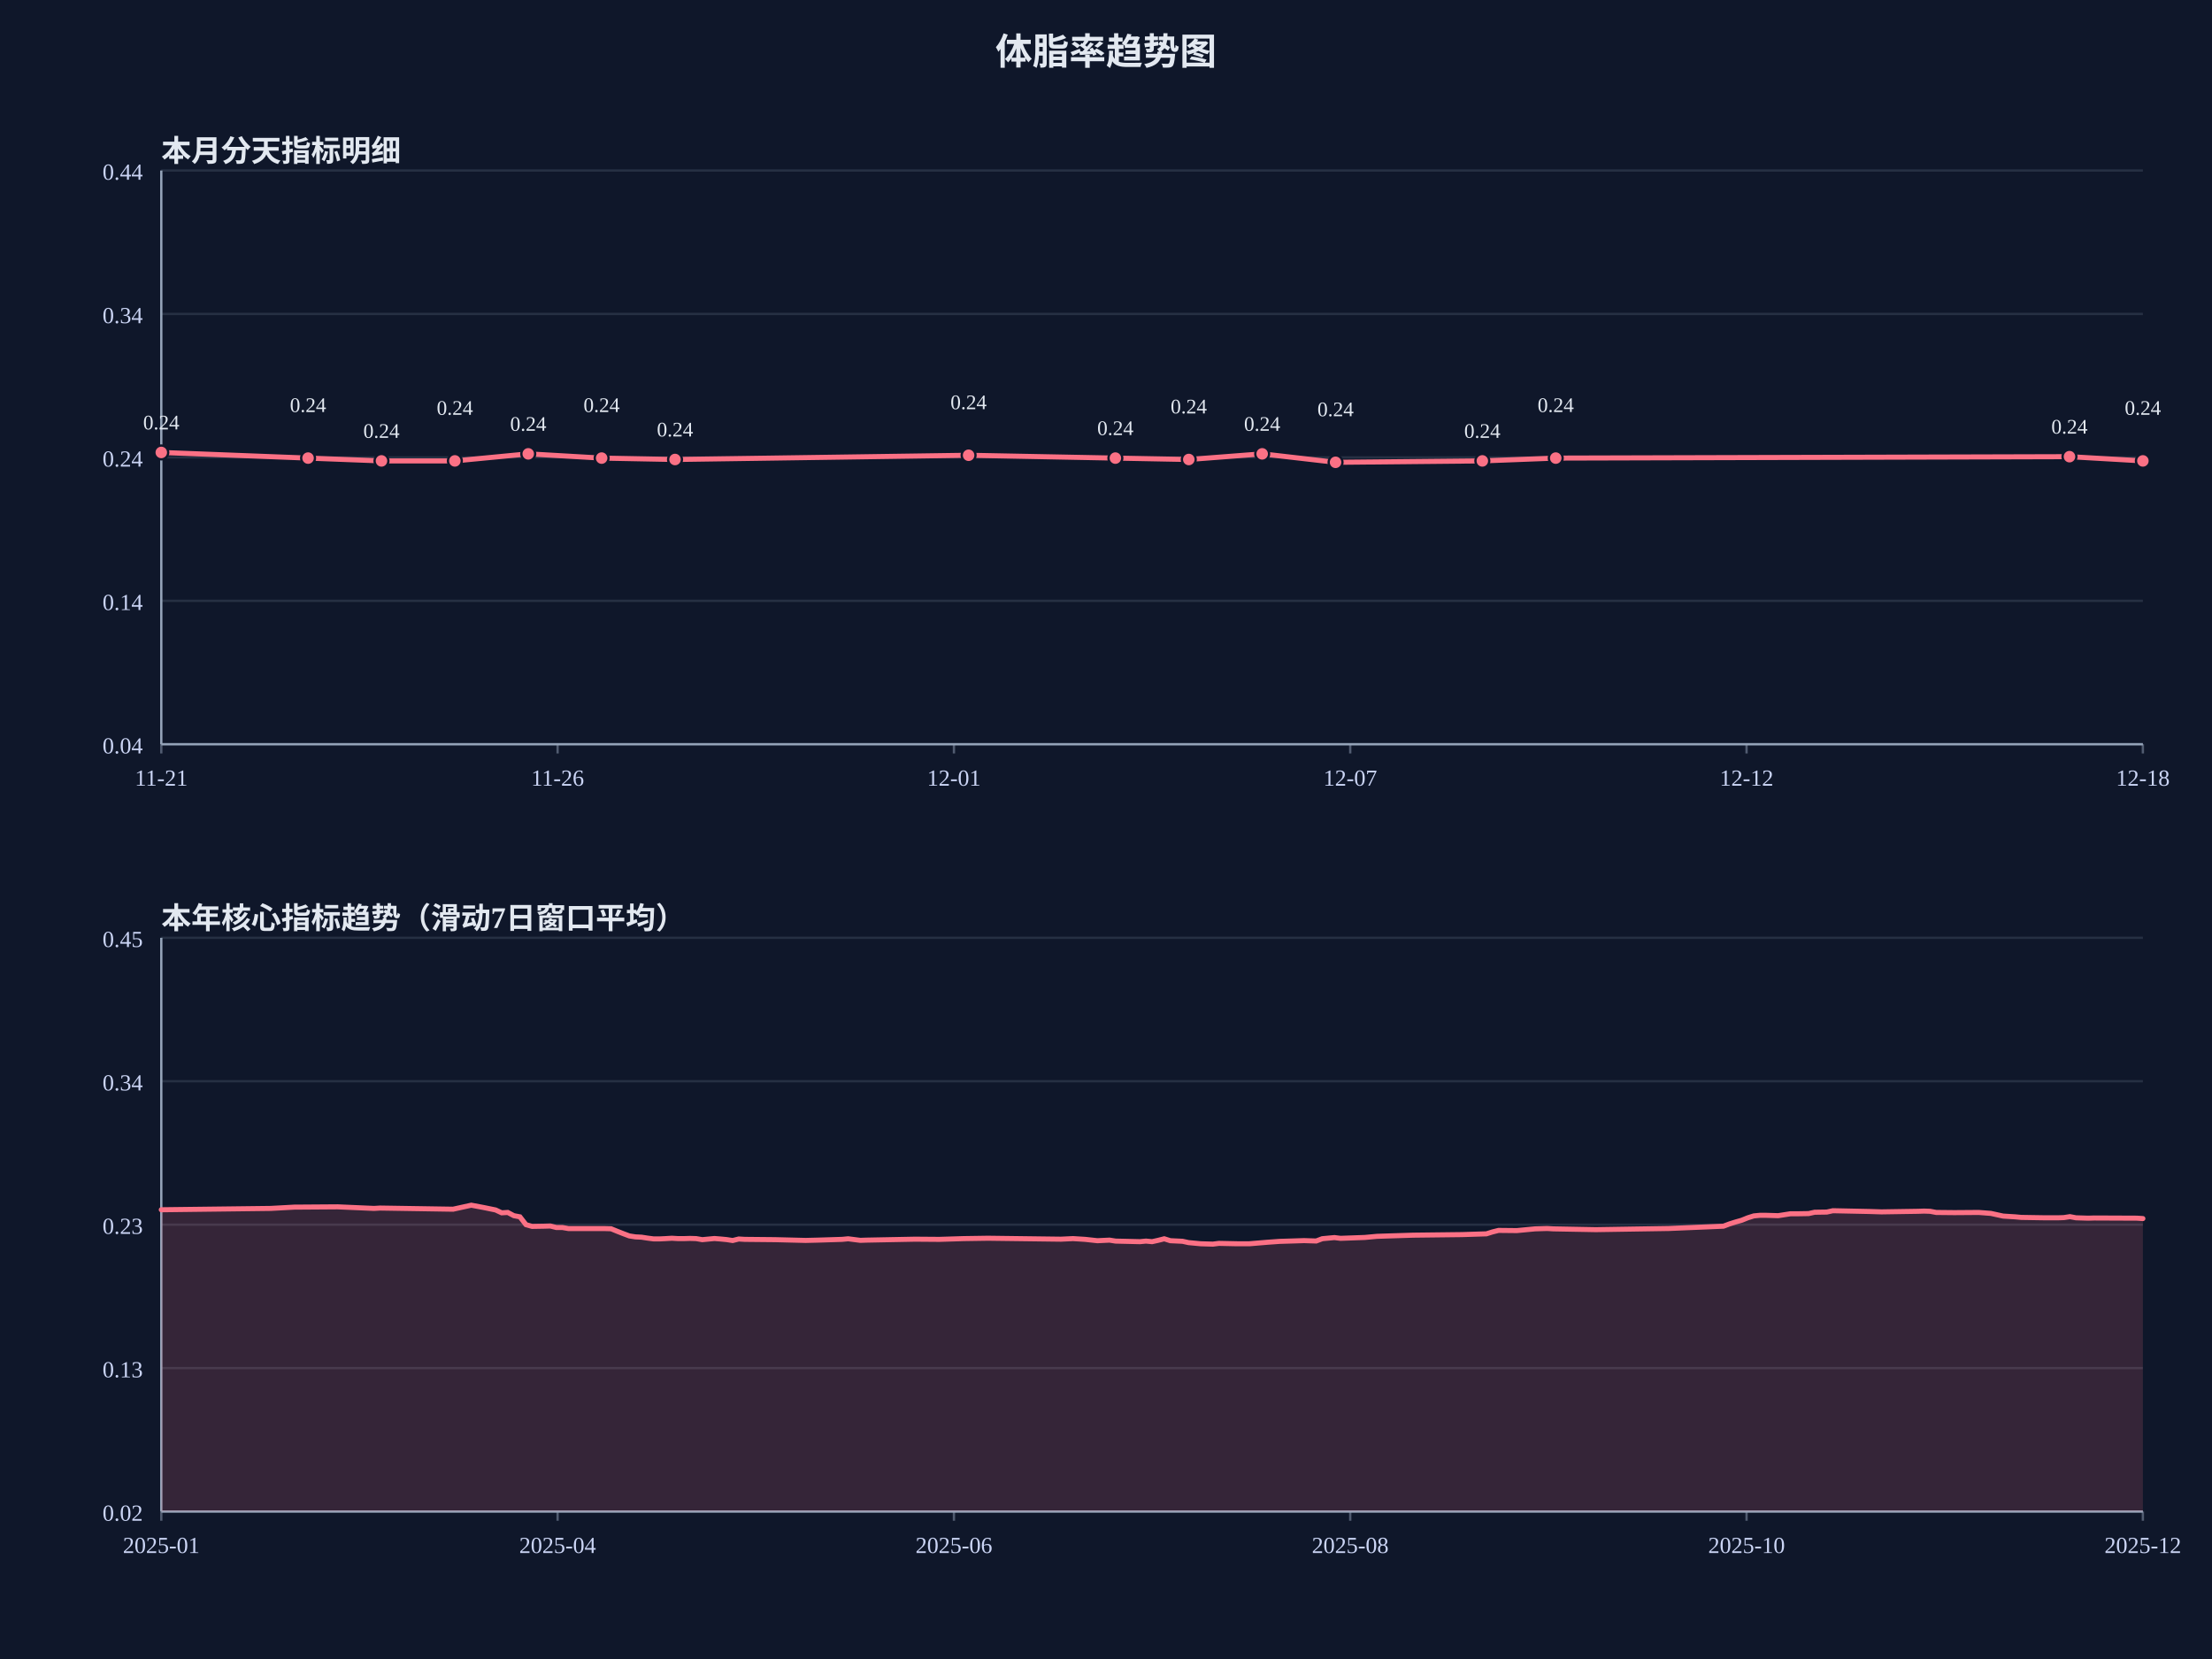
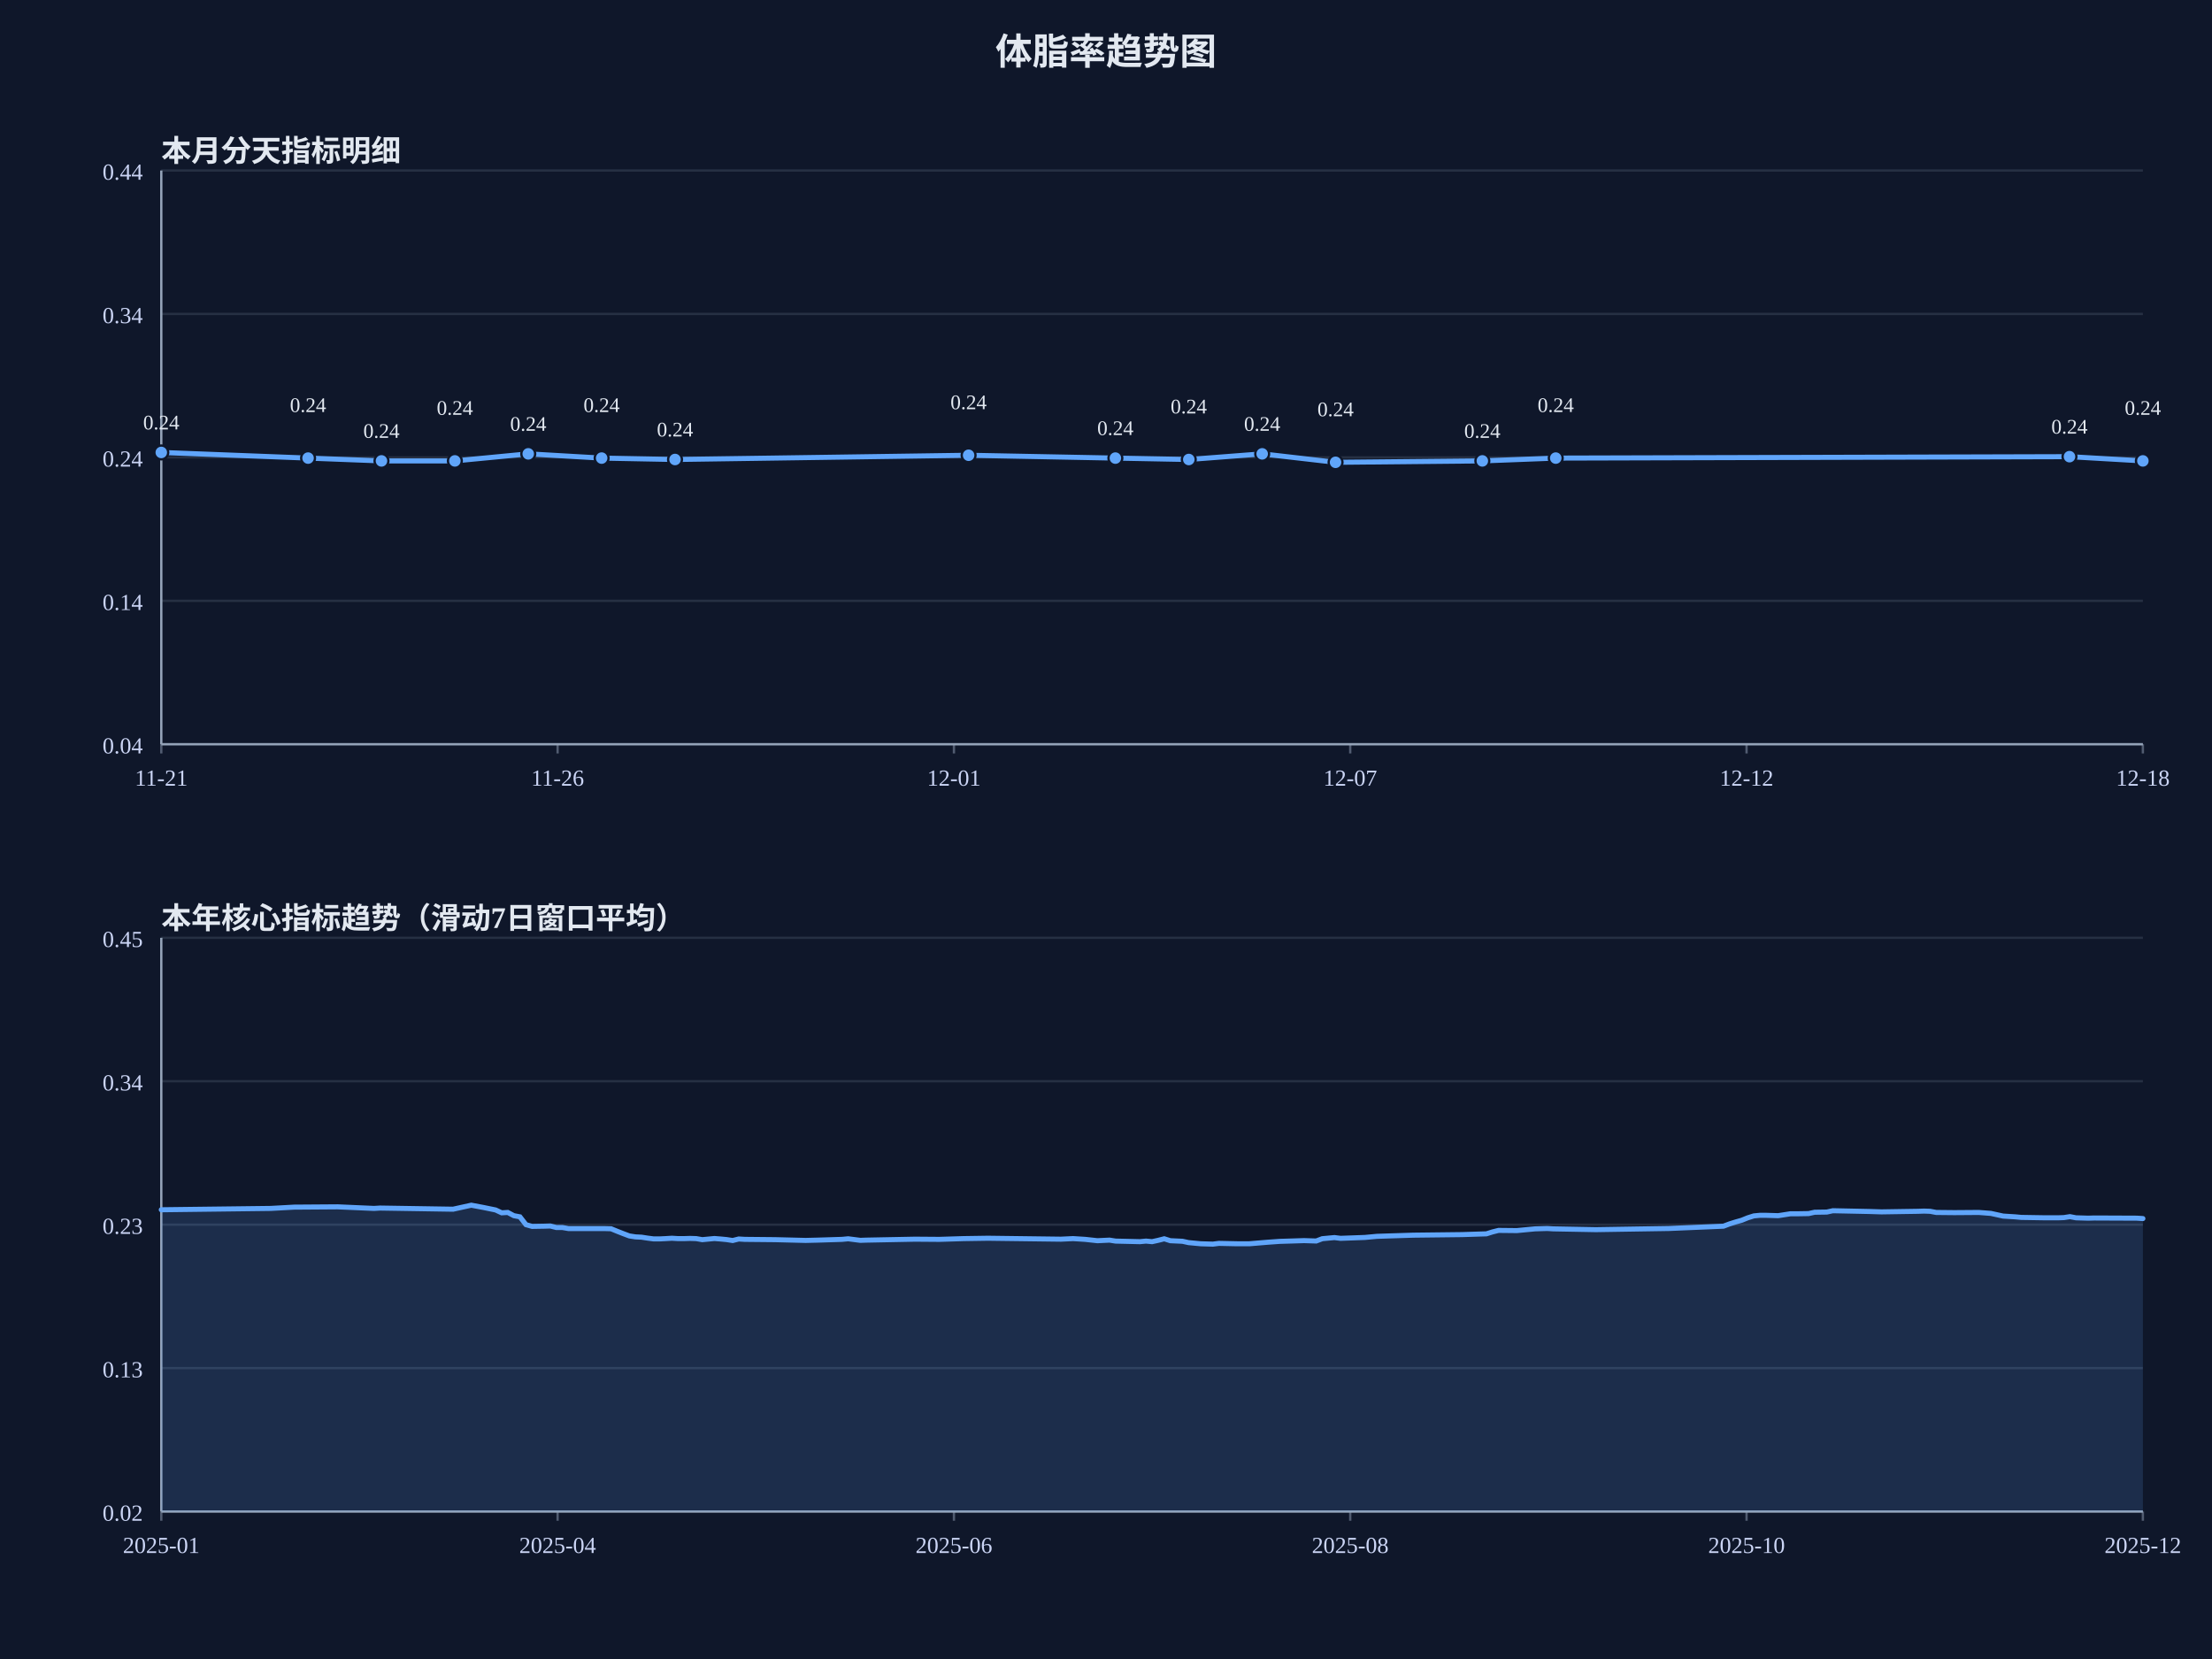
<svg xmlns="http://www.w3.org/2000/svg" viewBox="0 0 960 720" width="960" height="720">
  <rect width="960" height="720" fill="#0f172a" />
  <text x="480" y="28" fill="#e2e8f0" font-size="16" font-weight="700" text-anchor="middle">体脂率趋势图</text>
  <text x="70" y="70" fill="#e2e8f0" font-size="13" font-weight="600">本月分天指标明细</text>
  <line x1="70" y1="323.00" x2="930" y2="323.00" stroke="#94a3b8" stroke-opacity="0.18" stroke-width="1" />
  <text x="62" y="327.00" fill="#cbd5f5" font-size="10" text-anchor="end">0.04</text>
  <line x1="70" y1="260.75" x2="930" y2="260.75" stroke="#94a3b8" stroke-opacity="0.18" stroke-width="1" />
  <text x="62" y="264.75" fill="#cbd5f5" font-size="10" text-anchor="end">0.14</text>
  <line x1="70" y1="198.50" x2="930" y2="198.50" stroke="#94a3b8" stroke-opacity="0.18" stroke-width="1" />
  <text x="62" y="202.50" fill="#cbd5f5" font-size="10" text-anchor="end">0.24</text>
  <line x1="70" y1="136.25" x2="930" y2="136.25" stroke="#94a3b8" stroke-opacity="0.18" stroke-width="1" />
  <text x="62" y="140.25" fill="#cbd5f5" font-size="10" text-anchor="end">0.34</text>
  <line x1="70" y1="74.00" x2="930" y2="74.00" stroke="#94a3b8" stroke-opacity="0.18" stroke-width="1" />
  <text x="62" y="78.00" fill="#cbd5f5" font-size="10" text-anchor="end">0.44</text>
  <line x1="70.00" y1="323" x2="70.00" y2="327" stroke="#94a3b8" stroke-opacity="0.5" stroke-width="1" />
  <text x="70.00" y="341" fill="#cbd5f5" font-size="10" text-anchor="middle">11-21</text>
  <line x1="242.00" y1="323" x2="242.00" y2="327" stroke="#94a3b8" stroke-opacity="0.5" stroke-width="1" />
  <text x="242.00" y="341" fill="#cbd5f5" font-size="10" text-anchor="middle">11-26</text>
  <line x1="414.00" y1="323" x2="414.00" y2="327" stroke="#94a3b8" stroke-opacity="0.5" stroke-width="1" />
  <text x="414.00" y="341" fill="#cbd5f5" font-size="10" text-anchor="middle">12-01</text>
  <line x1="586.00" y1="323" x2="586.00" y2="327" stroke="#94a3b8" stroke-opacity="0.5" stroke-width="1" />
  <text x="586.00" y="341" fill="#cbd5f5" font-size="10" text-anchor="middle">12-07</text>
  <line x1="758.00" y1="323" x2="758.00" y2="327" stroke="#94a3b8" stroke-opacity="0.5" stroke-width="1" />
  <text x="758.00" y="341" fill="#cbd5f5" font-size="10" text-anchor="middle">12-12</text>
  <line x1="930.00" y1="323" x2="930.00" y2="327" stroke="#94a3b8" stroke-opacity="0.5" stroke-width="1" />
  <text x="930.00" y="341" fill="#cbd5f5" font-size="10" text-anchor="middle">12-18</text>
  <line x1="70" y1="74" x2="70" y2="323" stroke="#94a3b8" stroke-width="1" />
  <line x1="70" y1="323" x2="930" y2="323" stroke="#94a3b8" stroke-width="1" />
-   <path d="M70.00,196.36 L133.70,198.81 L165.56,200.03 L197.41,200.03 L229.26,196.97 L261.11,198.81 L292.96,199.42 L420.37,197.58 L484.07,198.81 L515.93,199.42 L547.78,196.97 L579.63,200.64 L643.33,200.03 L675.19,198.81 L898.15,198.19 L930.00,200.03" fill="none" stroke="#fb7185" stroke-width="2.2" stroke-linecap="round" />
-   <circle cx="70.00" cy="196.36" r="3" fill="#fb7185" stroke="#0f172a" stroke-width="1" />
+   <path d="M70.00,196.36 L133.70,198.81 L165.56,200.03 L197.41,200.03 L229.26,196.97 L261.11,198.81 L292.96,199.42 L420.37,197.58 L484.07,198.81 L515.93,199.42 L547.78,196.97 L579.63,200.64 L643.33,200.03 L675.19,198.81 L898.15,198.19 L930.00,200.03" fill="none" stroke="#60a5fa" stroke-width="2.2" stroke-linecap="round" />
+   <circle cx="70.00" cy="196.36" r="3" fill="#60a5fa" stroke="#0f172a" stroke-width="1" />
  <text x="70.00" y="186.36" fill="#e2e8f0" font-size="9" text-anchor="middle">0.24</text>
-   <circle cx="133.70" cy="198.81" r="3" fill="#fb7185" stroke="#0f172a" stroke-width="1" />
+   <circle cx="133.70" cy="198.81" r="3" fill="#60a5fa" stroke="#0f172a" stroke-width="1" />
  <text x="133.70" y="178.81" fill="#e2e8f0" font-size="9" text-anchor="middle">0.24</text>
-   <circle cx="165.56" cy="200.03" r="3" fill="#fb7185" stroke="#0f172a" stroke-width="1" />
+   <circle cx="165.56" cy="200.03" r="3" fill="#60a5fa" stroke="#0f172a" stroke-width="1" />
  <text x="165.56" y="190.03" fill="#e2e8f0" font-size="9" text-anchor="middle">0.24</text>
-   <circle cx="197.41" cy="200.03" r="3" fill="#fb7185" stroke="#0f172a" stroke-width="1" />
+   <circle cx="197.41" cy="200.03" r="3" fill="#60a5fa" stroke="#0f172a" stroke-width="1" />
  <text x="197.41" y="180.03" fill="#e2e8f0" font-size="9" text-anchor="middle">0.24</text>
-   <circle cx="229.26" cy="196.97" r="3" fill="#fb7185" stroke="#0f172a" stroke-width="1" />
+   <circle cx="229.26" cy="196.97" r="3" fill="#60a5fa" stroke="#0f172a" stroke-width="1" />
  <text x="229.26" y="186.97" fill="#e2e8f0" font-size="9" text-anchor="middle">0.24</text>
-   <circle cx="261.11" cy="198.81" r="3" fill="#fb7185" stroke="#0f172a" stroke-width="1" />
+   <circle cx="261.11" cy="198.81" r="3" fill="#60a5fa" stroke="#0f172a" stroke-width="1" />
  <text x="261.11" y="178.81" fill="#e2e8f0" font-size="9" text-anchor="middle">0.24</text>
-   <circle cx="292.96" cy="199.42" r="3" fill="#fb7185" stroke="#0f172a" stroke-width="1" />
+   <circle cx="292.96" cy="199.42" r="3" fill="#60a5fa" stroke="#0f172a" stroke-width="1" />
  <text x="292.96" y="189.42" fill="#e2e8f0" font-size="9" text-anchor="middle">0.24</text>
-   <circle cx="420.37" cy="197.58" r="3" fill="#fb7185" stroke="#0f172a" stroke-width="1" />
+   <circle cx="420.37" cy="197.58" r="3" fill="#60a5fa" stroke="#0f172a" stroke-width="1" />
  <text x="420.37" y="177.58" fill="#e2e8f0" font-size="9" text-anchor="middle">0.24</text>
-   <circle cx="484.07" cy="198.81" r="3" fill="#fb7185" stroke="#0f172a" stroke-width="1" />
+   <circle cx="484.07" cy="198.81" r="3" fill="#60a5fa" stroke="#0f172a" stroke-width="1" />
  <text x="484.07" y="188.81" fill="#e2e8f0" font-size="9" text-anchor="middle">0.24</text>
-   <circle cx="515.93" cy="199.42" r="3" fill="#fb7185" stroke="#0f172a" stroke-width="1" />
+   <circle cx="515.93" cy="199.42" r="3" fill="#60a5fa" stroke="#0f172a" stroke-width="1" />
  <text x="515.93" y="179.42" fill="#e2e8f0" font-size="9" text-anchor="middle">0.24</text>
-   <circle cx="547.78" cy="196.97" r="3" fill="#fb7185" stroke="#0f172a" stroke-width="1" />
+   <circle cx="547.78" cy="196.97" r="3" fill="#60a5fa" stroke="#0f172a" stroke-width="1" />
  <text x="547.78" y="186.97" fill="#e2e8f0" font-size="9" text-anchor="middle">0.24</text>
-   <circle cx="579.63" cy="200.64" r="3" fill="#fb7185" stroke="#0f172a" stroke-width="1" />
+   <circle cx="579.63" cy="200.64" r="3" fill="#60a5fa" stroke="#0f172a" stroke-width="1" />
  <text x="579.63" y="180.64" fill="#e2e8f0" font-size="9" text-anchor="middle">0.24</text>
-   <circle cx="643.33" cy="200.03" r="3" fill="#fb7185" stroke="#0f172a" stroke-width="1" />
+   <circle cx="643.33" cy="200.03" r="3" fill="#60a5fa" stroke="#0f172a" stroke-width="1" />
  <text x="643.33" y="190.03" fill="#e2e8f0" font-size="9" text-anchor="middle">0.24</text>
-   <circle cx="675.19" cy="198.81" r="3" fill="#fb7185" stroke="#0f172a" stroke-width="1" />
+   <circle cx="675.19" cy="198.81" r="3" fill="#60a5fa" stroke="#0f172a" stroke-width="1" />
  <text x="675.19" y="178.81" fill="#e2e8f0" font-size="9" text-anchor="middle">0.24</text>
-   <circle cx="898.15" cy="198.19" r="3" fill="#fb7185" stroke="#0f172a" stroke-width="1" />
+   <circle cx="898.15" cy="198.19" r="3" fill="#60a5fa" stroke="#0f172a" stroke-width="1" />
  <text x="898.15" y="188.19" fill="#e2e8f0" font-size="9" text-anchor="middle">0.24</text>
-   <circle cx="930.00" cy="200.03" r="3" fill="#fb7185" stroke="#0f172a" stroke-width="1" />
+   <circle cx="930.00" cy="200.03" r="3" fill="#60a5fa" stroke="#0f172a" stroke-width="1" />
  <text x="930.00" y="180.03" fill="#e2e8f0" font-size="9" text-anchor="middle">0.24</text>
  <text x="70" y="403" fill="#e2e8f0" font-size="13" font-weight="600">本年核心指标趋势（滑动7日窗口平均）</text>
  <line x1="70" y1="656.00" x2="930" y2="656.00" stroke="#94a3b8" stroke-opacity="0.18" stroke-width="1" />
  <text x="62" y="660.00" fill="#cbd5f5" font-size="10" text-anchor="end">0.02</text>
  <line x1="70" y1="593.75" x2="930" y2="593.75" stroke="#94a3b8" stroke-opacity="0.18" stroke-width="1" />
  <text x="62" y="597.75" fill="#cbd5f5" font-size="10" text-anchor="end">0.13</text>
  <line x1="70" y1="531.50" x2="930" y2="531.50" stroke="#94a3b8" stroke-opacity="0.18" stroke-width="1" />
  <text x="62" y="535.50" fill="#cbd5f5" font-size="10" text-anchor="end">0.23</text>
  <line x1="70" y1="469.25" x2="930" y2="469.25" stroke="#94a3b8" stroke-opacity="0.18" stroke-width="1" />
  <text x="62" y="473.25" fill="#cbd5f5" font-size="10" text-anchor="end">0.34</text>
  <line x1="70" y1="407.00" x2="930" y2="407.00" stroke="#94a3b8" stroke-opacity="0.18" stroke-width="1" />
  <text x="62" y="411.00" fill="#cbd5f5" font-size="10" text-anchor="end">0.45</text>
  <line x1="70.00" y1="656" x2="70.00" y2="660" stroke="#94a3b8" stroke-opacity="0.5" stroke-width="1" />
  <text x="70.00" y="674" fill="#cbd5f5" font-size="10" text-anchor="middle">2025-01</text>
  <line x1="242.00" y1="656" x2="242.00" y2="660" stroke="#94a3b8" stroke-opacity="0.5" stroke-width="1" />
  <text x="242.00" y="674" fill="#cbd5f5" font-size="10" text-anchor="middle">2025-04</text>
  <line x1="414.00" y1="656" x2="414.00" y2="660" stroke="#94a3b8" stroke-opacity="0.5" stroke-width="1" />
  <text x="414.00" y="674" fill="#cbd5f5" font-size="10" text-anchor="middle">2025-06</text>
  <line x1="586.00" y1="656" x2="586.00" y2="660" stroke="#94a3b8" stroke-opacity="0.5" stroke-width="1" />
  <text x="586.00" y="674" fill="#cbd5f5" font-size="10" text-anchor="middle">2025-08</text>
  <line x1="758.00" y1="656" x2="758.00" y2="660" stroke="#94a3b8" stroke-opacity="0.5" stroke-width="1" />
  <text x="758.00" y="674" fill="#cbd5f5" font-size="10" text-anchor="middle">2025-10</text>
  <line x1="930.00" y1="656" x2="930.00" y2="660" stroke="#94a3b8" stroke-opacity="0.5" stroke-width="1" />
  <text x="930.00" y="674" fill="#cbd5f5" font-size="10" text-anchor="middle">2025-12</text>
  <line x1="70" y1="407" x2="70" y2="656" stroke="#94a3b8" stroke-width="1" />
  <line x1="70" y1="656" x2="930" y2="656" stroke="#94a3b8" stroke-width="1" />
-   <path d="M70.00,656.00 L70.00,525.03 L117.48,524.45 L128.04,523.87 L130.67,523.87 L146.50,523.76 L162.33,524.45 L164.97,524.29 L196.63,524.79 L204.54,523.05 L209.82,524.04 L215.09,525.12 L217.73,526.36 L220.37,526.20 L223.01,527.60 L225.64,528.10 L228.28,531.50 L230.92,532.25 L236.20,532.16 L238.83,532.08 L241.47,532.74 L244.11,532.74 L246.75,533.20 L262.58,533.20 L265.21,533.28 L267.85,534.36 L270.49,535.40 L273.13,536.39 L275.77,536.80 L278.40,536.93 L281.04,537.34 L283.68,537.68 L286.32,537.68 L288.96,537.55 L291.60,537.39 L294.23,537.55 L296.87,537.55 L299.51,537.47 L302.15,537.55 L304.79,538.01 L310.06,537.51 L312.70,537.72 L315.34,537.97 L317.98,538.38 L320.61,537.72 L323.25,537.88 L336.44,538.01 L349.63,538.34 L354.91,538.21 L365.46,537.88 L368.10,537.63 L373.37,538.30 L376.01,538.21 L397.12,537.80 L407.67,537.88 L418.22,537.55 L428.77,537.39 L460.43,537.80 L465.71,537.55 L470.98,537.88 L476.26,538.46 L481.53,538.21 L484.17,538.63 L494.72,538.88 L497.36,538.63 L500.00,538.88 L502.64,538.30 L505.28,537.63 L507.91,538.46 L513.19,538.71 L515.83,539.29 L518.47,539.54 L521.10,539.79 L526.38,539.95 L529.02,539.62 L536.93,539.79 L542.21,539.79 L550.12,539.13 L555.40,538.75 L560.67,538.59 L565.95,538.42 L571.23,538.59 L573.87,537.59 L579.14,537.10 L581.78,537.43 L592.33,537.05 L597.61,536.56 L602.88,536.39 L613.44,536.06 L634.54,535.81 L645.09,535.48 L647.73,534.65 L650.37,533.99 L658.28,534.07 L663.56,533.57 L666.20,533.32 L668.83,533.24 L671.47,533.16 L674.11,533.32 L692.58,533.66 L724.23,533.16 L747.98,532.16 L750.61,531.17 L753.25,530.34 L755.89,529.59 L758.53,528.52 L761.17,527.69 L763.80,527.44 L766.44,527.44 L771.72,527.60 L774.36,527.19 L776.99,526.78 L779.63,526.78 L784.91,526.69 L787.55,526.11 L792.82,526.03 L795.46,525.45 L811.29,525.78 L816.56,525.95 L827.12,525.78 L832.39,525.70 L835.03,525.61 L837.67,525.70 L840.31,526.20 L848.22,526.28 L858.77,526.20 L864.05,526.61 L866.69,527.19 L869.33,527.77 L871.96,527.94 L874.60,528.10 L877.24,528.35 L887.79,528.52 L893.07,528.52 L895.71,528.43 L898.34,528.02 L900.98,528.52 L906.26,528.68 L908.90,528.60 L927.36,528.68 L930.00,528.85 L930.00,656.00 Z" fill="#fb7185" fill-opacity="0.16" stroke="none" />
-   <path d="M70.00,525.03 L117.48,524.45 L128.04,523.87 L130.67,523.87 L146.50,523.76 L162.33,524.45 L164.97,524.29 L196.63,524.79 L204.54,523.05 L209.82,524.04 L215.09,525.12 L217.73,526.36 L220.37,526.20 L223.01,527.60 L225.64,528.10 L228.28,531.50 L230.92,532.25 L236.20,532.16 L238.83,532.08 L241.47,532.74 L244.11,532.74 L246.75,533.20 L262.58,533.20 L265.21,533.28 L267.85,534.36 L270.49,535.40 L273.13,536.39 L275.77,536.80 L278.40,536.93 L281.04,537.34 L283.68,537.68 L286.32,537.68 L288.96,537.55 L291.60,537.39 L294.23,537.55 L296.87,537.55 L299.51,537.47 L302.15,537.55 L304.79,538.01 L310.06,537.51 L312.70,537.72 L315.34,537.97 L317.98,538.38 L320.61,537.72 L323.25,537.88 L336.44,538.01 L349.63,538.34 L354.91,538.21 L365.46,537.88 L368.10,537.63 L373.37,538.30 L376.01,538.21 L397.12,537.80 L407.67,537.88 L418.22,537.55 L428.77,537.39 L460.43,537.80 L465.71,537.55 L470.98,537.88 L476.26,538.46 L481.53,538.21 L484.17,538.63 L494.72,538.88 L497.36,538.63 L500.00,538.88 L502.64,538.30 L505.28,537.63 L507.91,538.46 L513.19,538.71 L515.83,539.29 L518.47,539.54 L521.10,539.79 L526.38,539.95 L529.02,539.62 L536.93,539.79 L542.21,539.79 L550.12,539.13 L555.40,538.75 L560.67,538.59 L565.95,538.42 L571.23,538.59 L573.87,537.59 L579.14,537.10 L581.78,537.43 L592.33,537.05 L597.61,536.56 L602.88,536.39 L613.44,536.06 L634.54,535.81 L645.09,535.48 L647.73,534.65 L650.37,533.99 L658.28,534.07 L663.56,533.57 L666.20,533.32 L668.83,533.24 L671.47,533.16 L674.11,533.32 L692.58,533.66 L724.23,533.16 L747.98,532.16 L750.61,531.17 L753.25,530.34 L755.89,529.59 L758.53,528.52 L761.17,527.69 L763.80,527.44 L766.44,527.44 L771.72,527.60 L774.36,527.19 L776.99,526.78 L779.63,526.78 L784.91,526.69 L787.55,526.11 L792.82,526.03 L795.46,525.45 L811.29,525.78 L816.56,525.95 L827.12,525.78 L832.39,525.70 L835.03,525.61 L837.67,525.70 L840.31,526.20 L848.22,526.28 L858.77,526.20 L864.05,526.61 L866.69,527.19 L869.33,527.77 L871.96,527.94 L874.60,528.10 L877.24,528.35 L887.79,528.52 L893.07,528.52 L895.71,528.43 L898.34,528.02 L900.98,528.52 L906.26,528.68 L908.90,528.60 L927.36,528.68 L930.00,528.85" fill="none" stroke="#fb7185" stroke-width="2.2" stroke-linecap="round" />
+   <path d="M70.00,656.00 L70.00,525.03 L117.48,524.45 L128.04,523.87 L130.67,523.87 L146.50,523.76 L162.33,524.45 L164.97,524.29 L196.63,524.79 L204.54,523.05 L209.82,524.04 L215.09,525.12 L217.73,526.36 L220.37,526.20 L223.01,527.60 L225.64,528.10 L228.28,531.50 L230.92,532.25 L236.20,532.16 L238.83,532.08 L241.47,532.74 L244.11,532.74 L246.75,533.20 L262.58,533.20 L265.21,533.28 L267.85,534.36 L270.49,535.40 L273.13,536.39 L275.77,536.80 L278.40,536.93 L281.04,537.34 L283.68,537.68 L286.32,537.68 L288.96,537.55 L291.60,537.39 L294.23,537.55 L296.87,537.55 L299.51,537.47 L302.15,537.55 L304.79,538.01 L310.06,537.51 L312.70,537.72 L315.34,537.97 L317.98,538.38 L320.61,537.72 L323.25,537.88 L336.44,538.01 L349.63,538.34 L354.91,538.21 L365.46,537.88 L368.10,537.63 L373.37,538.30 L376.01,538.21 L397.12,537.80 L407.67,537.88 L418.22,537.55 L428.77,537.39 L460.43,537.80 L465.71,537.55 L470.98,537.88 L476.26,538.46 L481.53,538.21 L484.17,538.63 L494.72,538.88 L497.36,538.63 L500.00,538.88 L502.64,538.30 L505.28,537.63 L507.91,538.46 L513.19,538.71 L515.83,539.29 L518.47,539.54 L521.10,539.79 L526.38,539.95 L529.02,539.62 L536.93,539.79 L542.21,539.79 L550.12,539.13 L555.40,538.75 L560.67,538.59 L565.95,538.42 L571.23,538.59 L573.87,537.59 L579.14,537.10 L581.78,537.43 L592.33,537.05 L597.61,536.56 L602.88,536.39 L613.44,536.06 L634.54,535.81 L645.09,535.48 L647.73,534.65 L650.37,533.99 L658.28,534.07 L663.56,533.57 L666.20,533.32 L668.83,533.24 L671.47,533.16 L674.11,533.32 L692.58,533.66 L724.23,533.16 L747.98,532.16 L750.61,531.17 L753.25,530.34 L755.89,529.59 L758.53,528.52 L761.17,527.69 L763.80,527.44 L766.44,527.44 L771.72,527.60 L774.36,527.19 L776.99,526.78 L779.63,526.78 L784.91,526.69 L787.55,526.11 L792.82,526.03 L795.46,525.45 L811.29,525.78 L816.56,525.95 L827.12,525.78 L832.39,525.70 L835.03,525.61 L837.67,525.70 L840.31,526.20 L848.22,526.28 L858.77,526.20 L864.05,526.61 L866.69,527.19 L869.33,527.77 L871.96,527.94 L874.60,528.10 L877.24,528.35 L887.79,528.52 L893.07,528.52 L895.71,528.43 L898.34,528.02 L900.98,528.52 L906.26,528.68 L908.90,528.60 L927.36,528.68 L930.00,528.85 L930.00,656.00 Z" fill="#60a5fa" fill-opacity="0.16" stroke="none" />
+   <path d="M70.00,525.03 L117.48,524.45 L128.04,523.87 L130.67,523.87 L146.50,523.76 L162.33,524.45 L164.97,524.29 L196.63,524.79 L204.54,523.05 L209.82,524.04 L215.09,525.12 L217.73,526.36 L220.37,526.20 L223.01,527.60 L225.64,528.10 L228.28,531.50 L230.92,532.25 L236.20,532.16 L238.83,532.08 L241.47,532.74 L244.11,532.74 L246.75,533.20 L262.58,533.20 L265.21,533.28 L267.85,534.36 L270.49,535.40 L273.13,536.39 L275.77,536.80 L278.40,536.93 L281.04,537.34 L283.68,537.68 L286.32,537.68 L288.96,537.55 L291.60,537.39 L294.23,537.55 L296.87,537.55 L299.51,537.47 L302.15,537.55 L304.79,538.01 L310.06,537.51 L312.70,537.72 L315.34,537.97 L317.98,538.38 L320.61,537.72 L323.25,537.88 L336.44,538.01 L349.63,538.34 L354.91,538.21 L365.46,537.88 L368.10,537.63 L373.37,538.30 L376.01,538.21 L397.12,537.80 L407.67,537.88 L418.22,537.55 L428.77,537.39 L460.43,537.80 L465.71,537.55 L470.98,537.88 L476.26,538.46 L481.53,538.21 L484.17,538.63 L494.72,538.88 L497.36,538.63 L500.00,538.88 L502.64,538.30 L505.28,537.63 L507.91,538.46 L513.19,538.71 L515.83,539.29 L518.47,539.54 L521.10,539.79 L526.38,539.95 L529.02,539.62 L536.93,539.79 L542.21,539.79 L550.12,539.13 L555.40,538.75 L560.67,538.59 L565.95,538.42 L571.23,538.59 L573.87,537.59 L579.14,537.10 L581.78,537.43 L592.33,537.05 L597.61,536.56 L602.88,536.39 L613.44,536.06 L634.54,535.81 L645.09,535.48 L647.73,534.65 L650.37,533.99 L658.28,534.07 L663.56,533.57 L666.20,533.32 L668.83,533.24 L671.47,533.16 L674.11,533.32 L692.58,533.66 L724.23,533.16 L747.98,532.16 L750.61,531.17 L753.25,530.34 L755.89,529.59 L758.53,528.52 L761.17,527.69 L763.80,527.44 L766.44,527.44 L771.72,527.60 L774.36,527.19 L776.99,526.78 L779.63,526.78 L784.91,526.69 L787.55,526.11 L792.82,526.03 L795.46,525.45 L811.29,525.78 L816.56,525.95 L827.12,525.78 L832.39,525.70 L835.03,525.61 L837.67,525.70 L840.31,526.20 L848.22,526.28 L858.77,526.20 L864.05,526.61 L866.69,527.19 L869.33,527.77 L871.96,527.94 L874.60,528.10 L877.24,528.35 L887.79,528.52 L893.07,528.52 L895.71,528.43 L898.34,528.02 L900.98,528.52 L906.26,528.68 L908.90,528.60 L927.36,528.68 L930.00,528.85" fill="none" stroke="#60a5fa" stroke-width="2.2" stroke-linecap="round" />
</svg>
